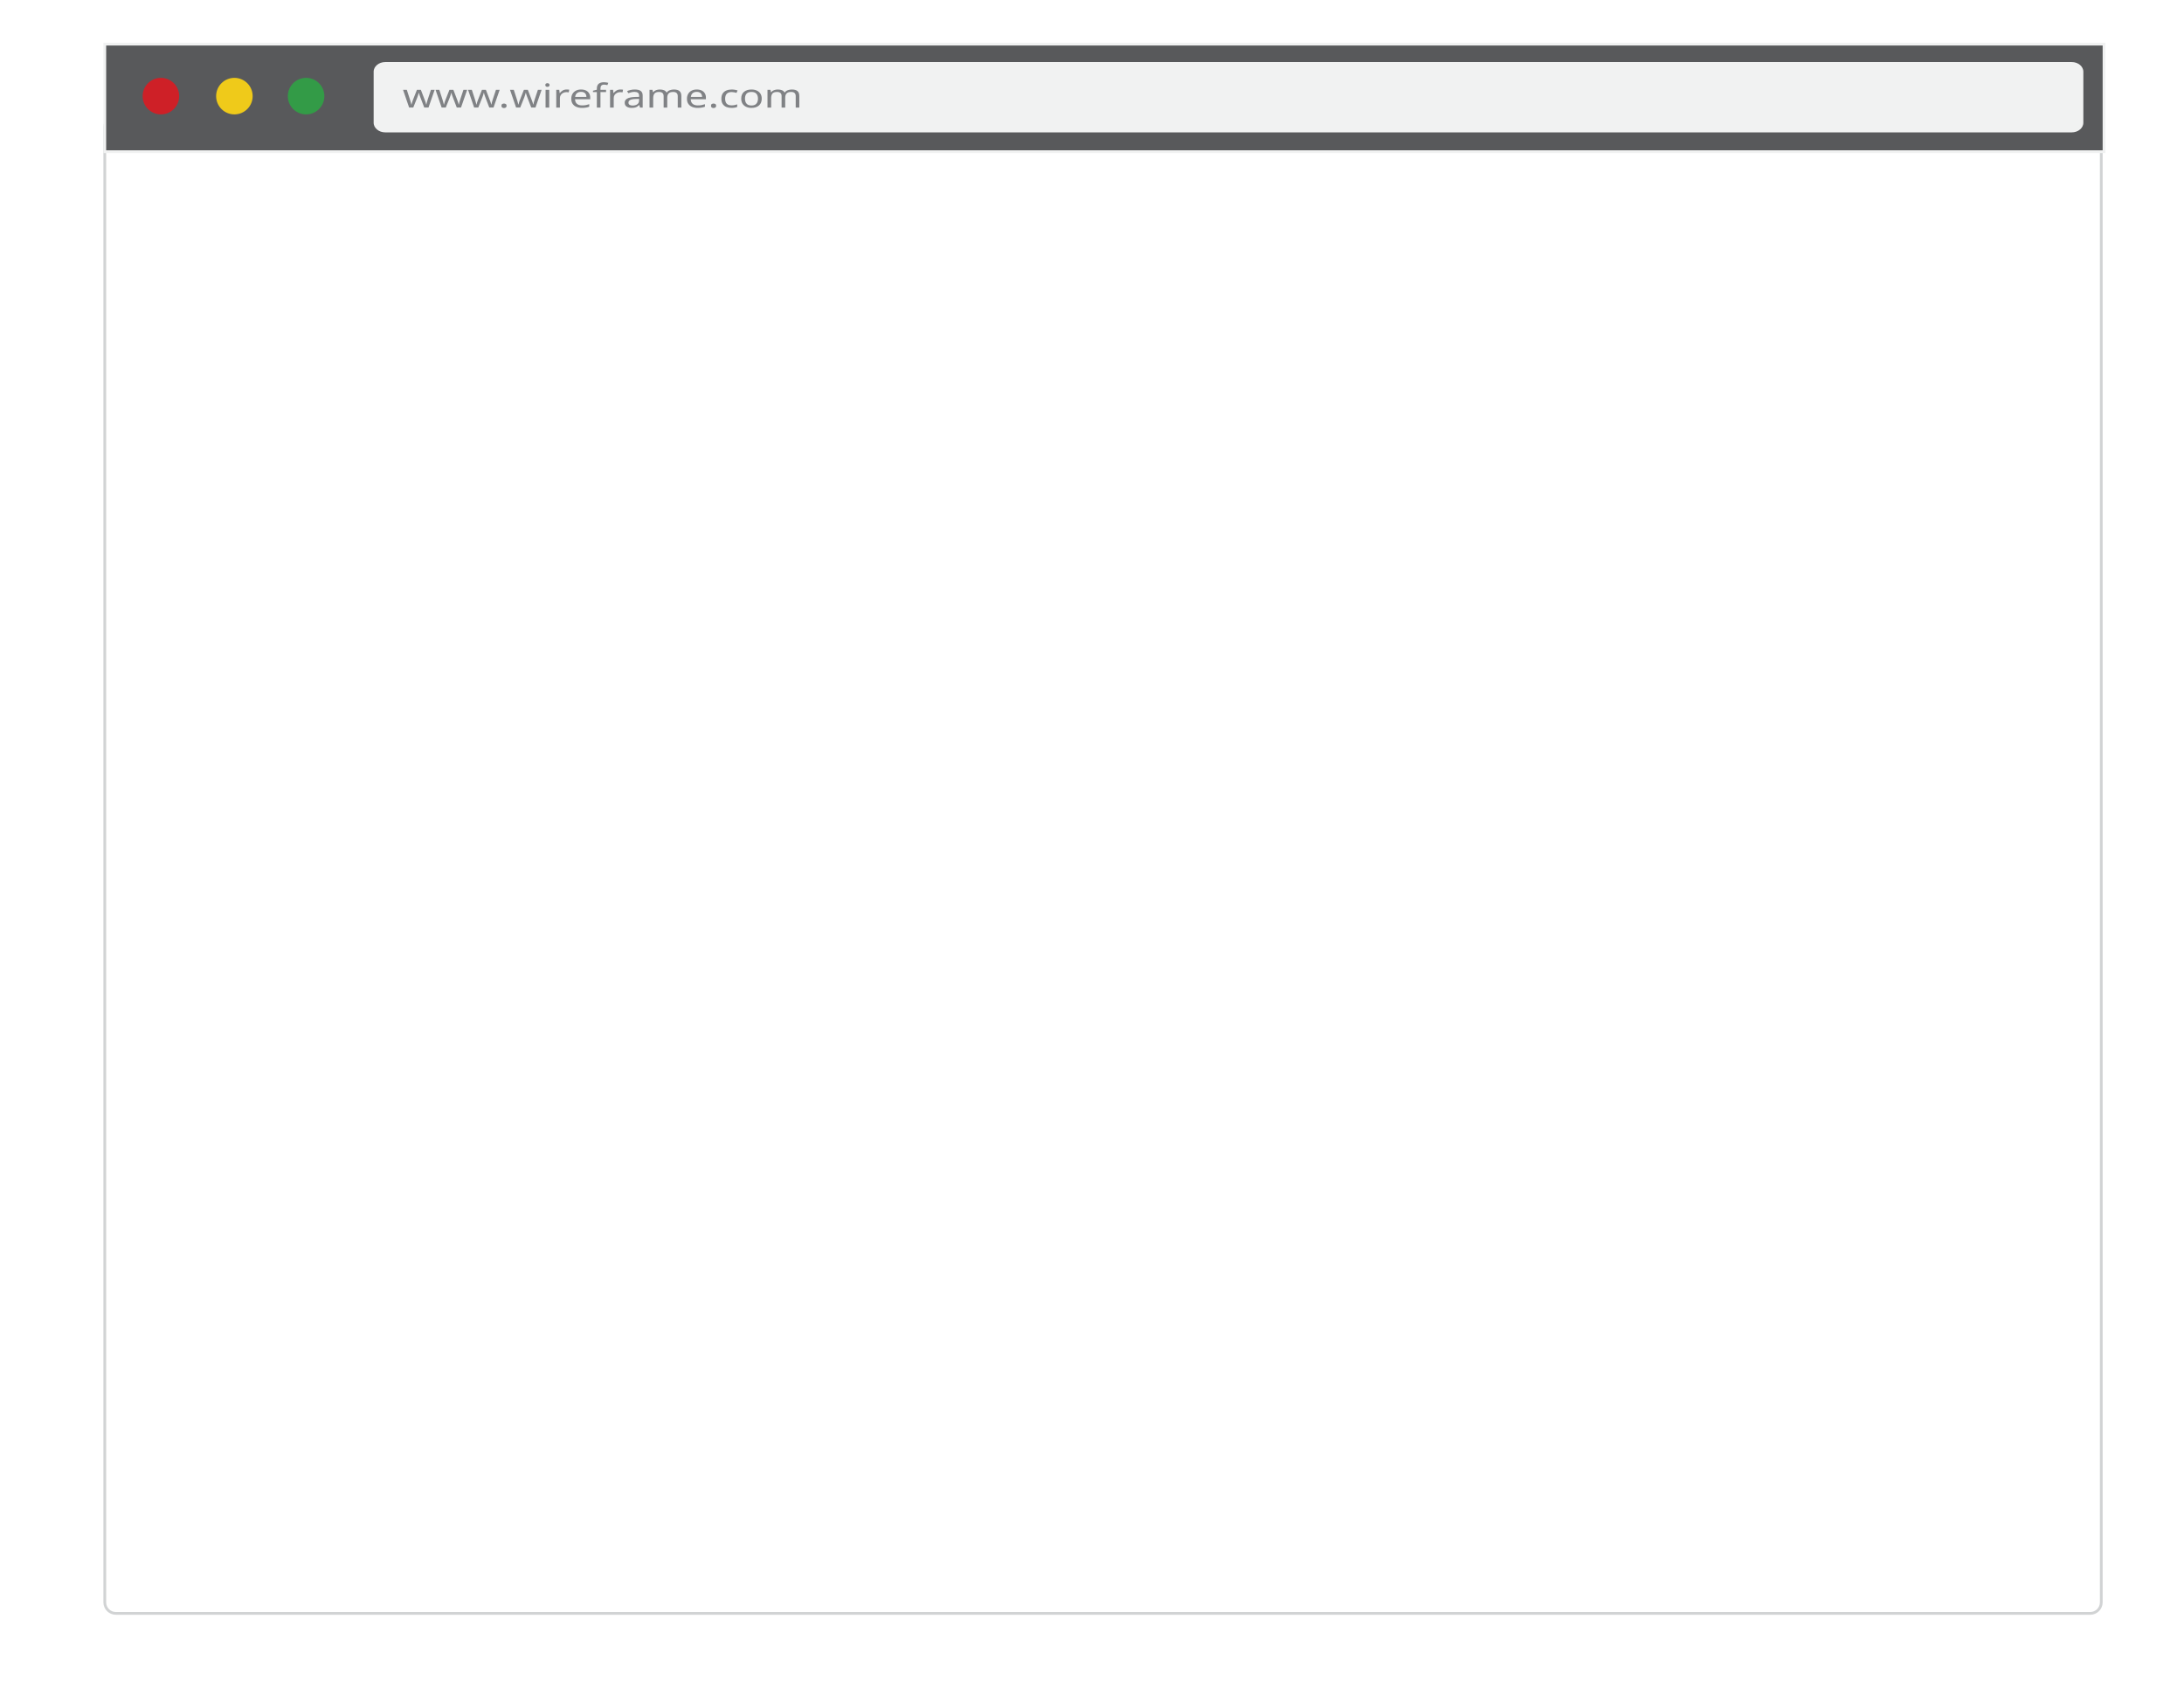
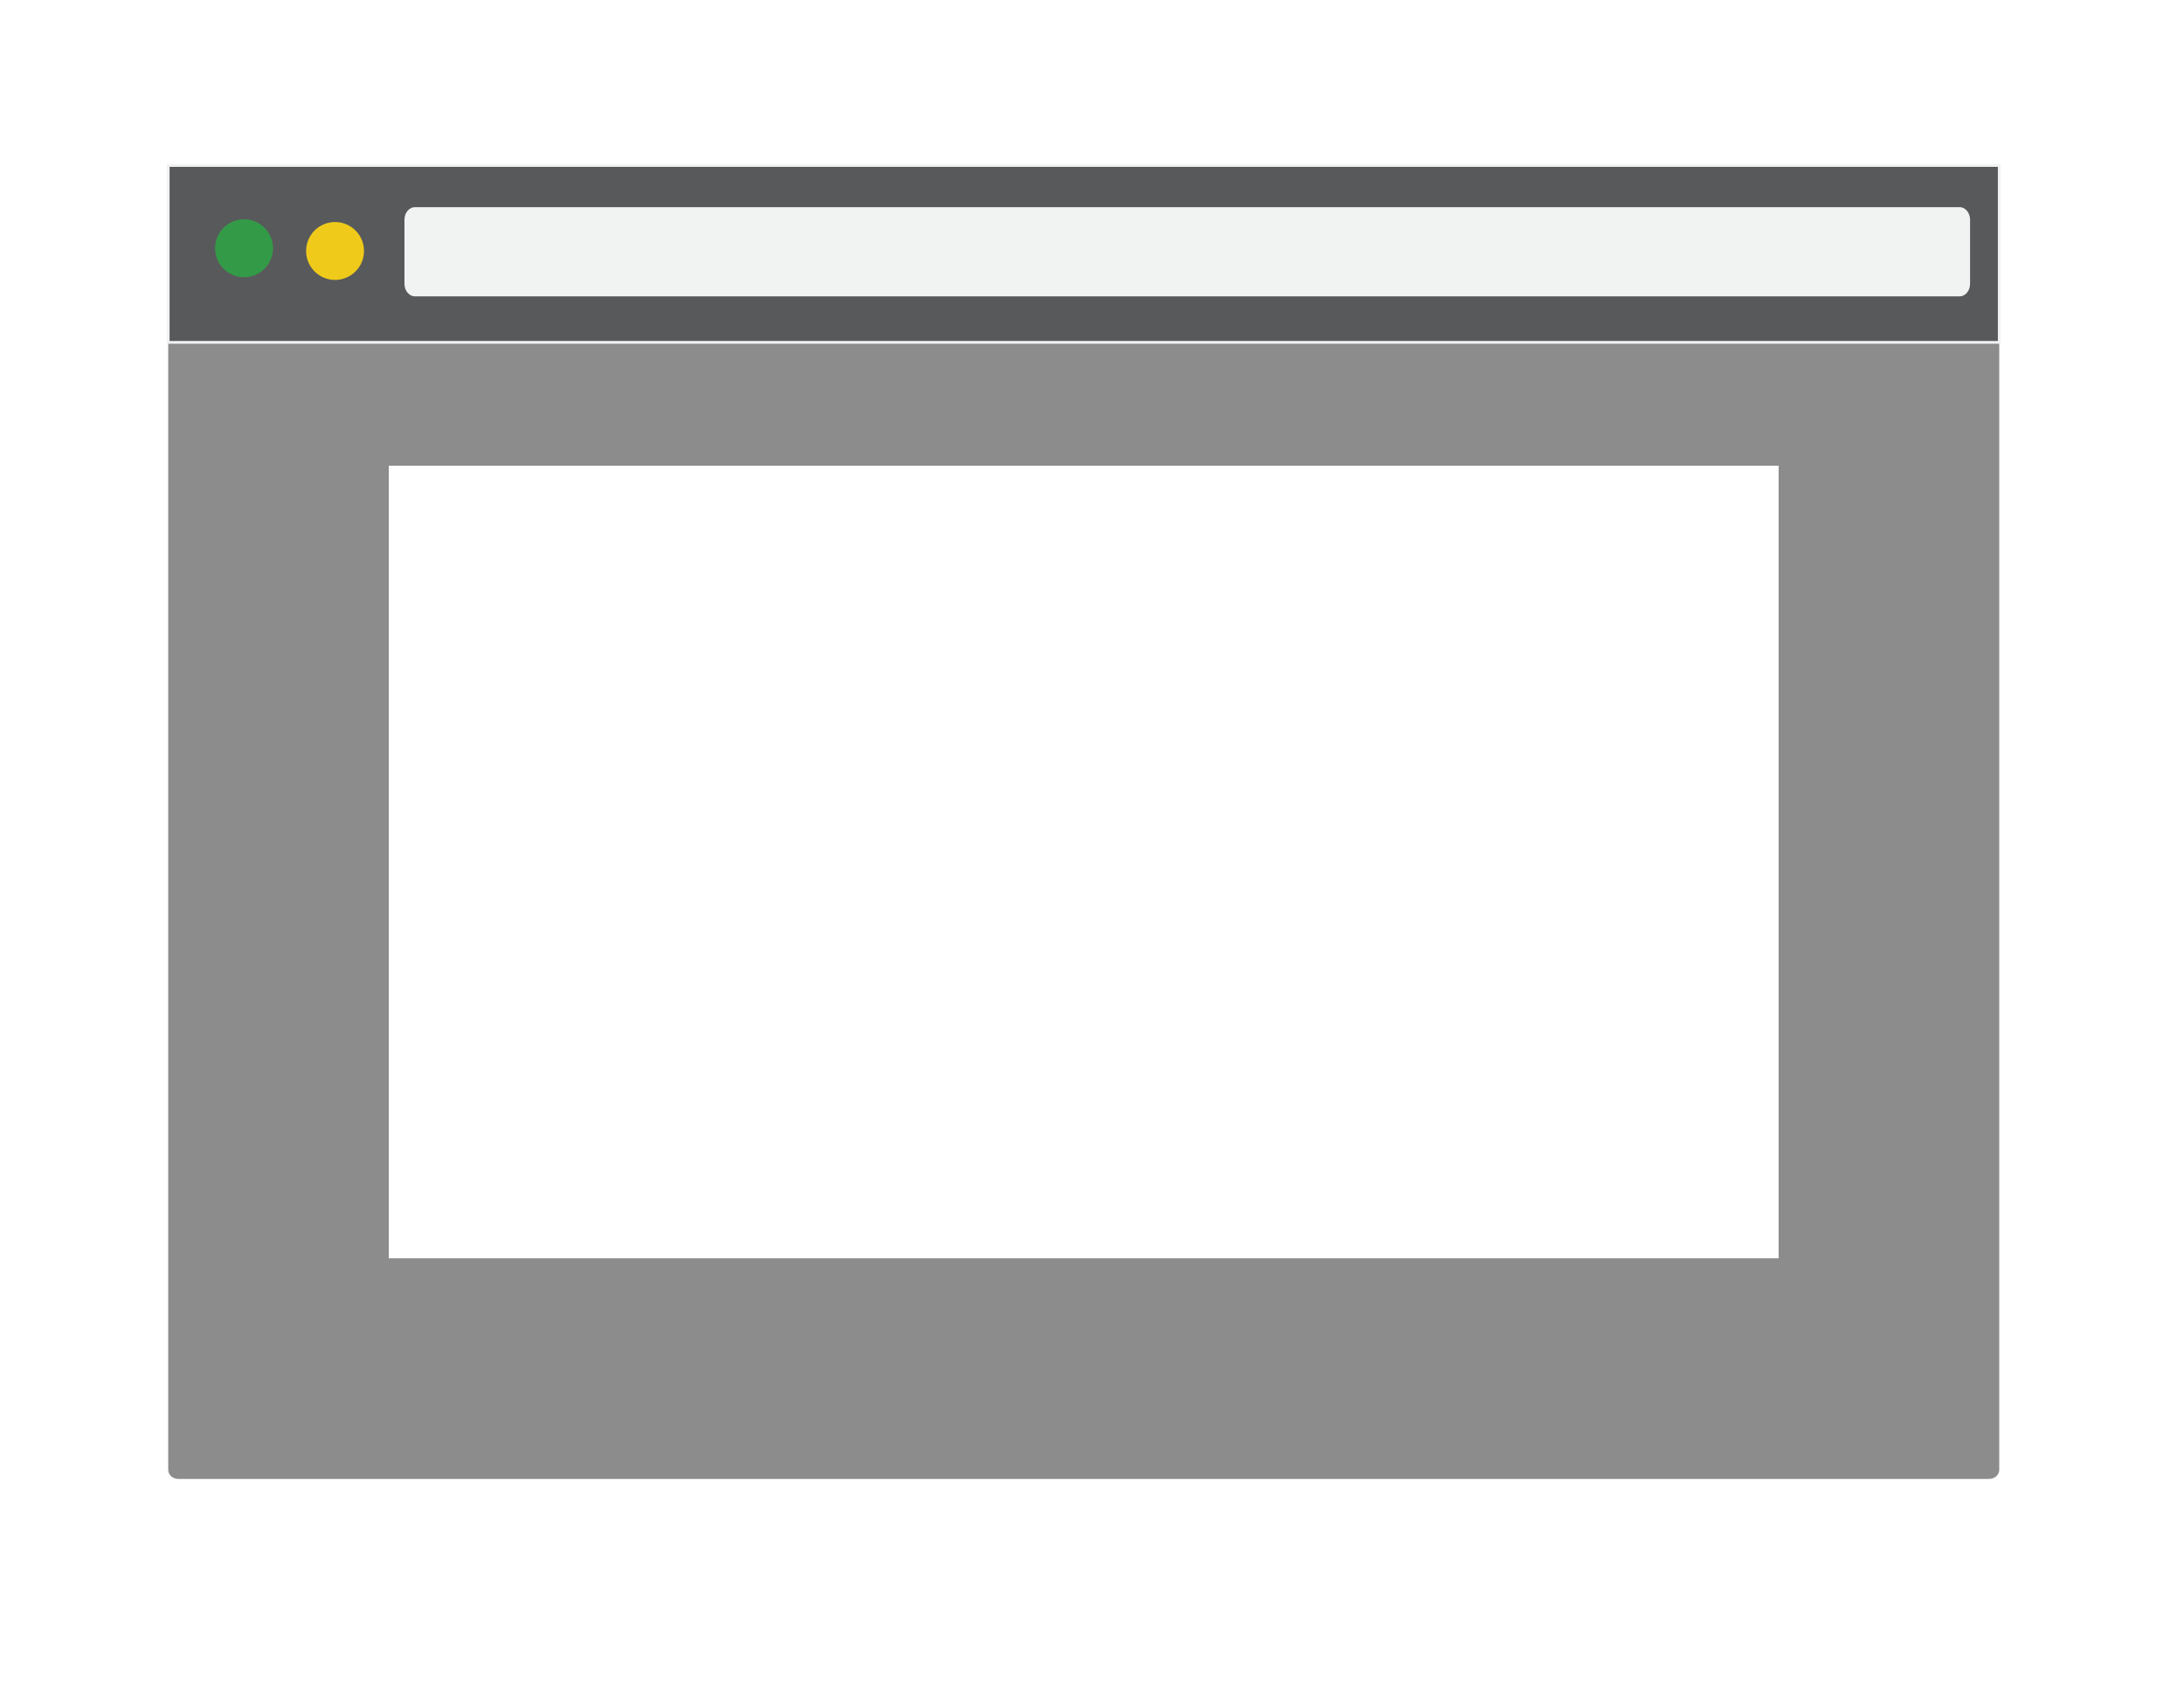
<svg xmlns="http://www.w3.org/2000/svg" version="1.1" id="Layer_1" x="0px" y="0px" width="792px" height="612px" viewBox="0 0 792 612" enable-background="new 0 0 792 612" xml:space="preserve">
  <rect x="-878" fill="#939598" width="792" height="612" />
  <rect x="-878" fill="#414042" width="792" height="95" />
  <path fill="#6D6E71" d="M-102,83.516c0,1.39-1.567,2.516-3.5,2.516h-676c-1.933,0-3.5-1.126-3.5-2.516l0,0  c0-1.39,1.567-2.516,3.5-2.516h676C-103.567,81-102,82.126-102,83.516L-102,83.516z" />
-   <path fill="none" stroke="#D1D3D4" stroke-miterlimit="10" d="M762,581c0,2.209-1.789,4-3.994,4H41.994  c-2.205,0-3.994-1.791-3.994-4V46c0-2.209,1.789-4,3.994-4h716.012c2.205,0,3.994,1.791,3.994,4V581z" />
-   <rect x="38" y="16" fill="#58595B" stroke="#F1F2F2" stroke-miterlimit="10" width="725" height="39" />
-   <path fill="#F1F2F2" stroke="#58595B" stroke-miterlimit="10" d="M756,44.5c0,2.209-2.11,4-4.714,4H139.714  c-2.604,0-4.714-1.791-4.714-4V26c0-2.209,2.11-4,4.714-4h611.572c2.604,0,4.714,1.791,4.714,4V44.5z" />
-   <text transform="matrix(1.25 0 0 1 146 39)" fill="#808285" font-family="'ArialMT'" font-size="12">www.wireframe.com</text>
-   <circle fill="#CE2027" cx="58.354" cy="34.854" r="6.625" />
-   <circle fill="#EFCA1A" cx="85" cy="34.854" r="6.625" />
-   <circle fill="#339B47" cx="111" cy="34.854" r="6.625" />
+   <g>
+     <path fill="#8C8C8C" d="M645,168.85v287.398H141V168.85H645 M721.337,88.85H64.664c-2.022,0-3.664,1.476-3.664,3.296v440.808   c0,1.819,1.642,3.295,3.664,3.295h656.673c2.021,0,3.663-1.476,3.663-3.295V92.146C725,90.325,723.357,88.85,721.337,88.85   L721.337,88.85z" />
+   </g>
+   <rect x="61" y="60" fill="#58595B" stroke="#F1F2F2" stroke-miterlimit="10" width="664" height="64.139" />
+   <path fill="#F1F2F2" stroke="#58595B" stroke-miterlimit="10" d="M714.926,102.922c0,2.779-1.934,5.032-4.317,5.032H150.492  c-2.384,0-4.317-2.253-4.317-5.032V79.648c0-2.778,1.934-5.032,4.317-5.032h560.116c2.384,0,4.317,2.253,4.317,5.032V102.922z" />
+   <ellipse fill="#CE2027" cx="-44.775" cy="92.07" rx="12.515" ry="11.333" />
+   <ellipse fill="#EFCA1A" cx="-26.192" cy="47.5" rx="6.067" ry="5.495" />
+   <ellipse fill="#339B47" cx="-38.707" cy="11" rx="6.068" ry="5.495" />
+   <circle fill="#339B47" cx="88.5" cy="90.016" r="10.5" />
+   <circle fill="#EFCA1A" cx="121.5" cy="91" r="10.5" />
</svg>
